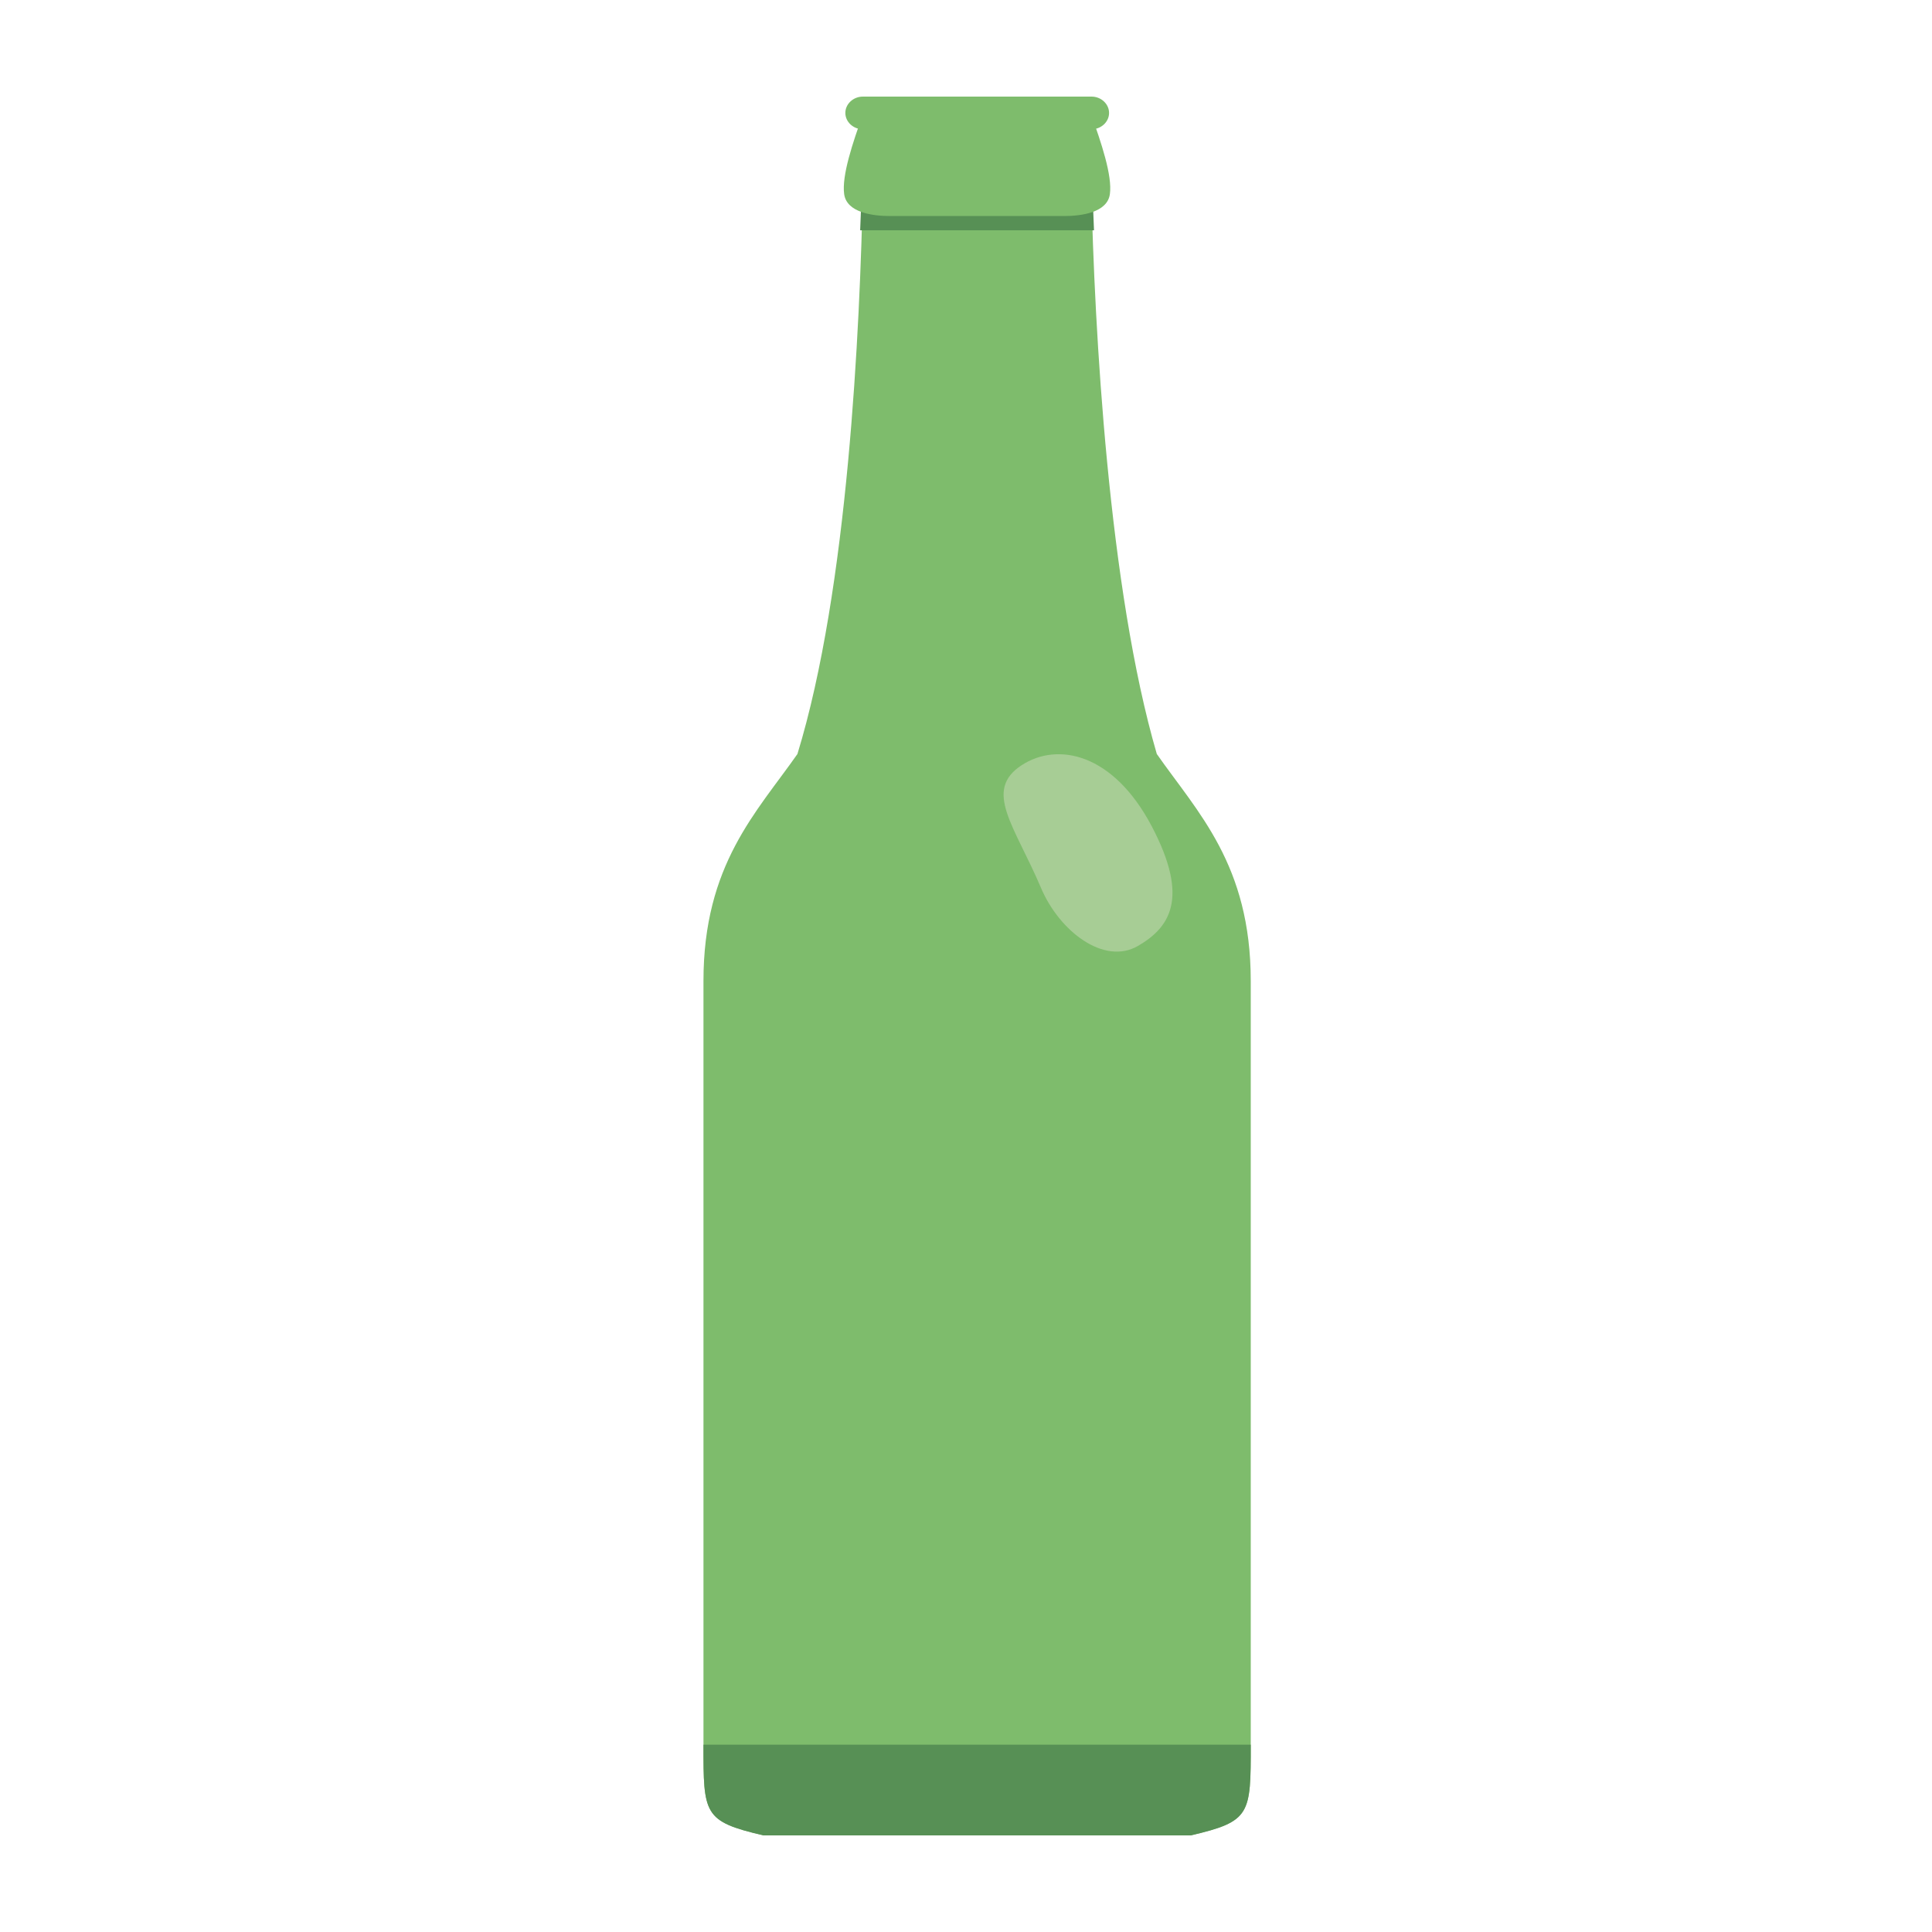
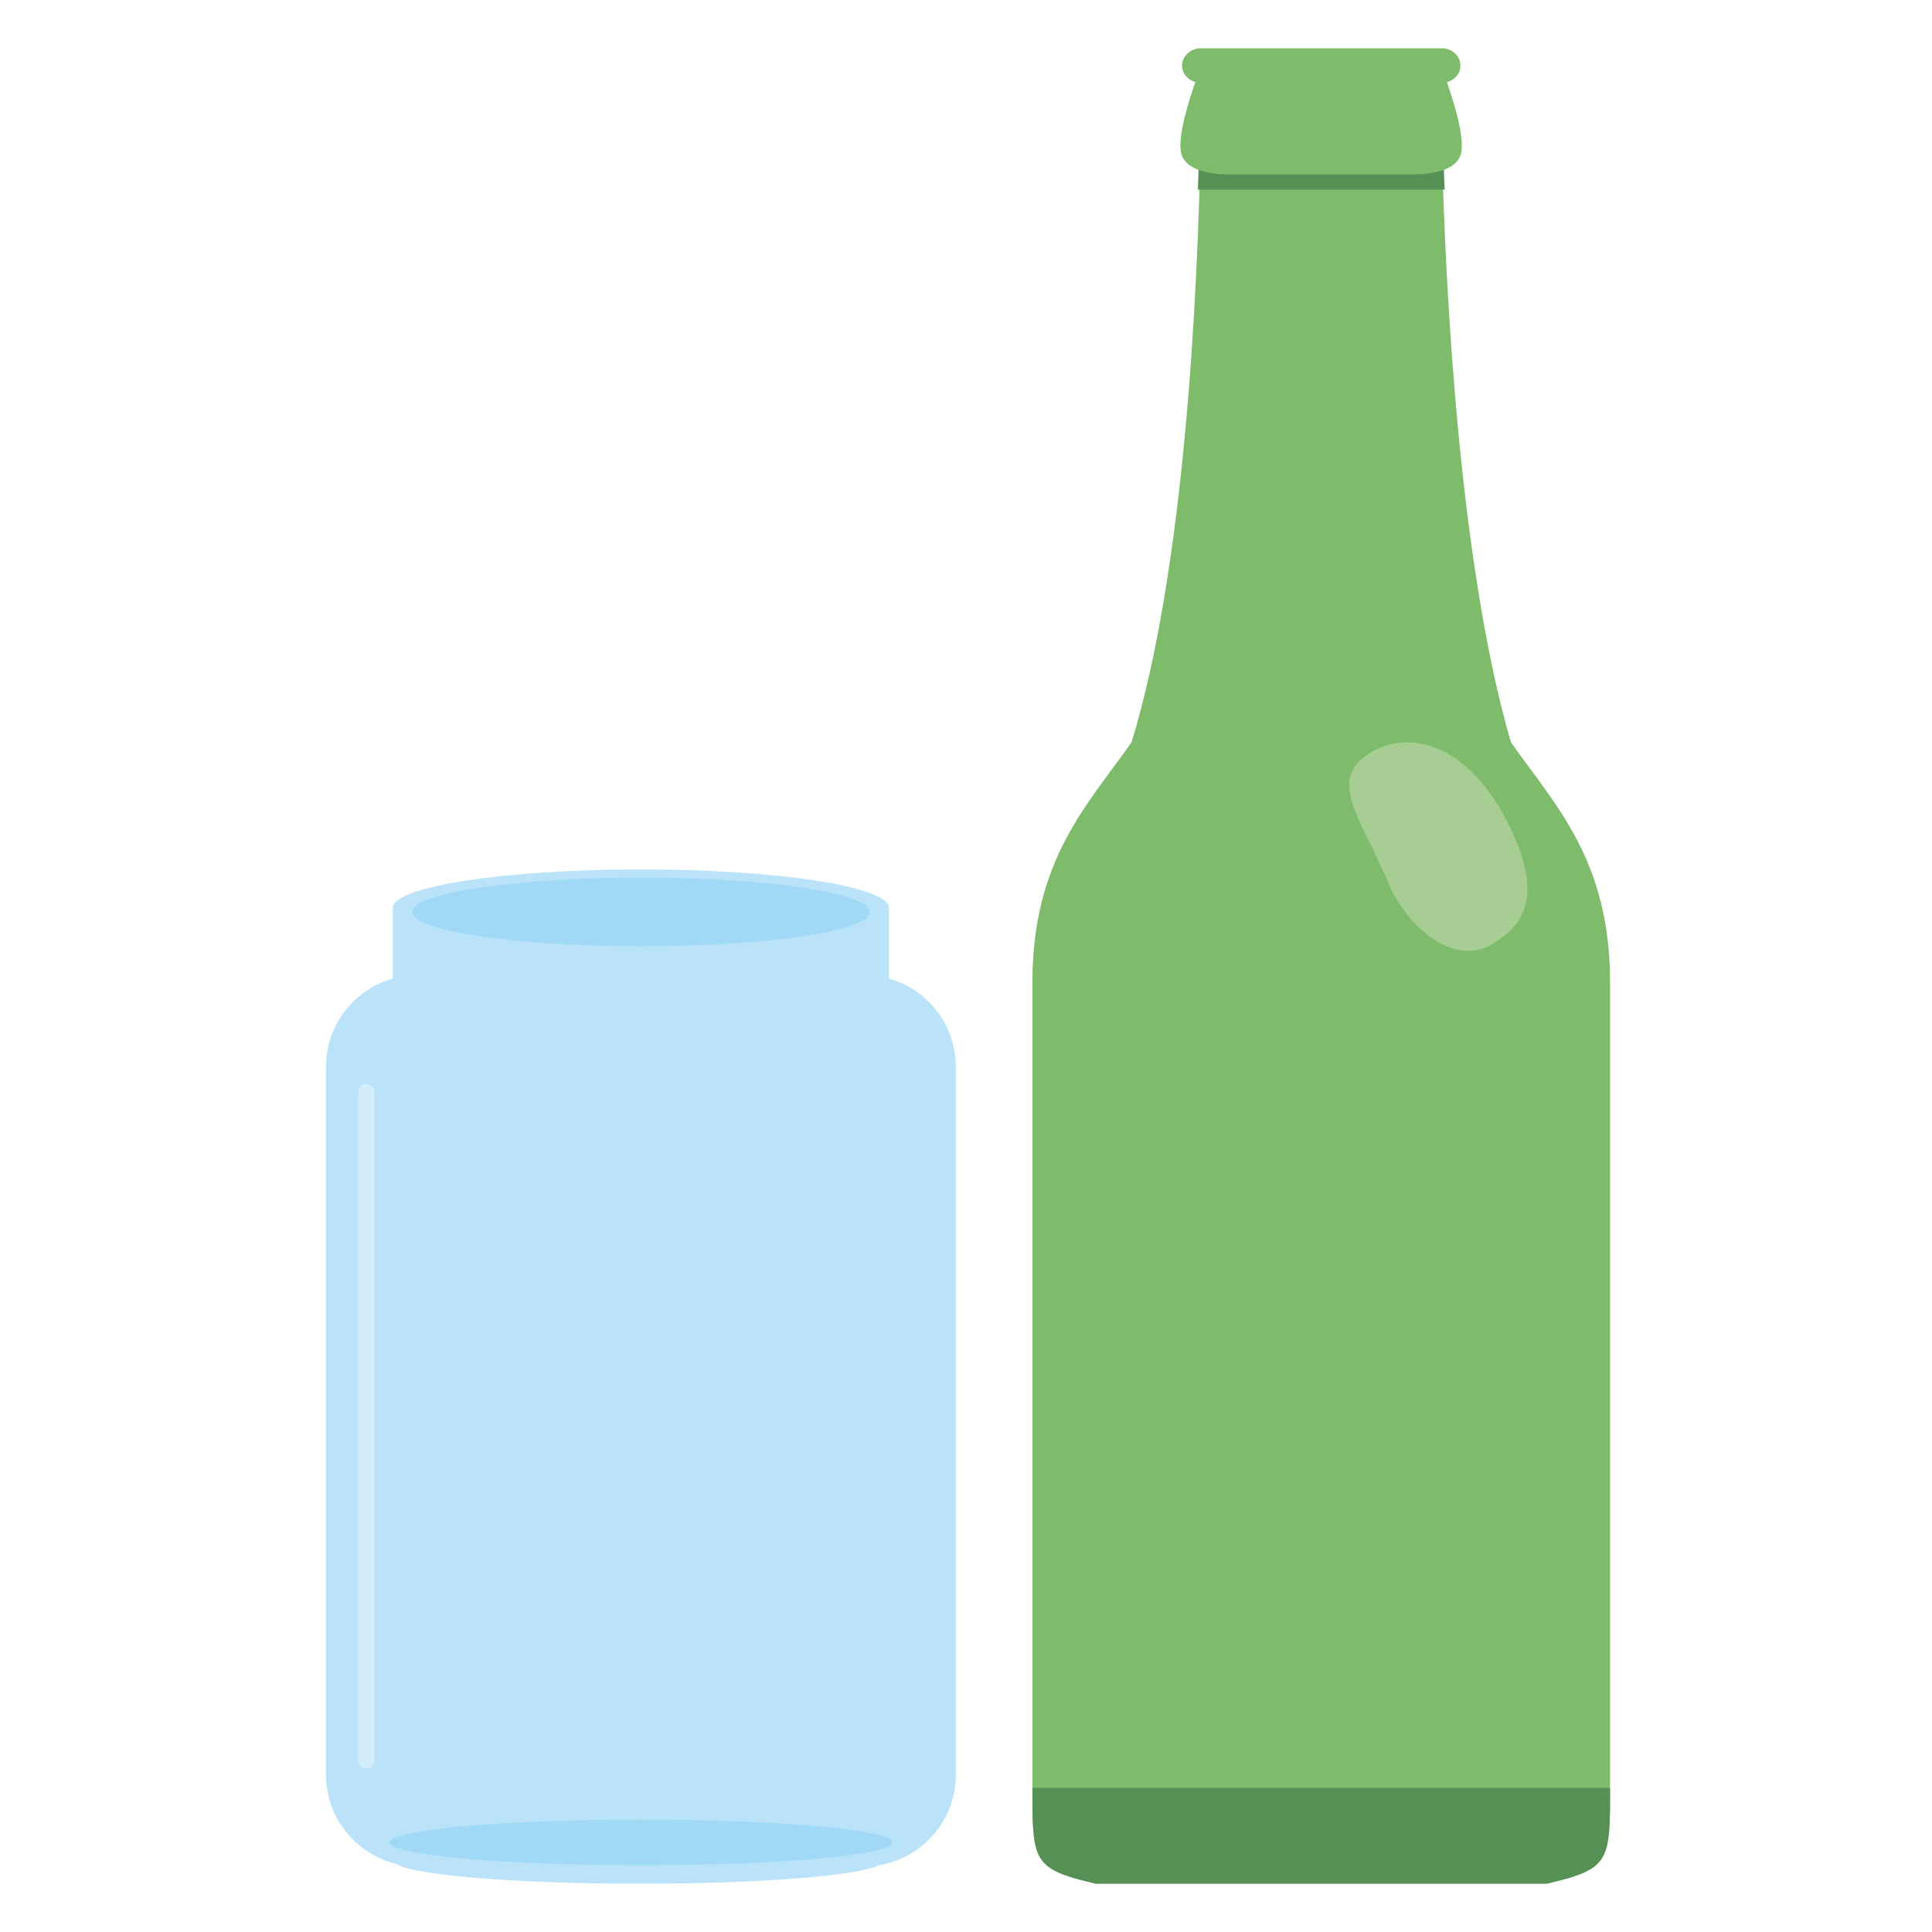
<svg xmlns="http://www.w3.org/2000/svg" width="80" height="80" viewBox="0 0 80 80" fill="none">
-   <path d="M45.186 7.668C45.317 13.693 45.907 24.39 47.901 31.221C49.584 33.633 51.791 35.8 51.791 40.619V72.238C51.791 75.126 51.791 75.415 49.313 75.994H31.608C29.129 75.415 29.129 75.126 29.129 72.238V40.619C29.129 35.8 31.337 33.629 33.02 31.221C35.114 24.386 35.608 13.689 35.734 7.668H45.19H45.186Z" fill="#7EBC6C" />
-   <path d="M51.791 72.244C51.791 75.132 51.791 75.421 49.313 76H31.608C29.129 75.421 29.129 75.132 29.129 72.244H51.796H51.791Z" fill="#579055" />
-   <path d="M45.3 9.537H35.617L35.661 8.449H45.257L45.3 9.537Z" fill="#579055" />
-   <path d="M44.056 8.946C44.778 8.946 45.853 8.803 45.958 8.037C46.063 7.271 45.599 5.907 45.188 4.754H35.724C35.313 5.903 34.85 7.267 34.955 8.037C35.059 8.803 36.135 8.946 36.856 8.946H44.061H44.056Z" fill="#7EBC6C" />
-   <path d="M45.199 5.352H35.73C35.332 5.352 35.004 5.047 35.004 4.676C35.004 4.306 35.332 4 35.73 4H45.199C45.596 4 45.924 4.306 45.924 4.676C45.924 5.047 45.596 5.352 45.199 5.352Z" fill="#7EBC6C" />
-   <path d="M43.109 36.773C43.866 38.557 45.715 39.987 47.123 39.168C48.408 38.418 49.282 37.237 47.691 34.214C46.1 31.192 43.8 30.711 42.305 31.685C40.701 32.732 42.012 34.19 43.109 36.773Z" fill="#A7CD95" />
+   <path d="M59.702 5.874C59.84 12.228 60.462 23.523 62.563 30.732C64.336 33.276 66.669 35.567 66.669 40.654V74.031C66.669 77.082 66.669 77.388 64.051 77.99H45.368C42.75 77.388 42.75 77.082 42.75 74.031V40.654C42.75 35.567 45.083 33.276 46.856 30.732C49.062 23.523 49.59 12.228 49.717 5.874H59.702Z" fill="#7EBC6C" />
+   <path d="M66.669 74.031C66.669 77.082 66.669 77.388 64.051 78H45.368C42.75 77.388 42.75 77.082 42.75 74.031H66.679H66.669Z" fill="#579055" />
+   <path d="M59.818 7.848H49.601L49.643 6.698H59.776L59.818 7.848Z" fill="#579055" />
+   <path d="M58.51 7.225C59.27 7.225 60.399 7.067 60.515 6.265C60.621 5.452 60.135 4.016 59.702 2.792H49.707C49.274 4.006 48.788 5.452 48.894 6.265C49.01 7.067 50.139 7.225 50.91 7.225H58.51Z" fill="#7EBC6C" />
+   <path d="M59.713 3.425H49.717C49.294 3.425 48.946 3.109 48.946 2.718C48.946 2.327 49.294 2 49.717 2H59.713C60.135 2 60.473 2.327 60.473 2.718C60.473 3.109 60.135 3.425 59.713 3.425Z" fill="#7EBC6C" />
+   <path d="M57.506 36.591C58.309 38.48 60.251 39.989 61.739 39.124C63.101 38.332 64.019 37.087 62.341 33.888C60.663 30.701 58.235 30.194 56.662 31.218C54.963 32.326 56.345 33.867 57.506 36.591Z" fill="#A7CD95" />
+   <path d="M36.811 40.519V37.634H16.266V40.519C14.675 40.97 13.5 42.434 13.5 44.162V73.498C13.5 75.285 14.752 76.783 16.42 77.183C17.092 77.643 21.322 78 26.454 78C31.586 78 35.5 77.668 36.402 77.234C38.198 76.936 39.577 75.379 39.577 73.498V44.162C39.577 42.434 38.403 40.97 36.811 40.519Z" fill="#BAE3F9" />
+   <path d="M36.811 37.591C36.811 38.468 32.215 39.183 26.538 39.183C20.862 39.183 16.266 38.468 16.266 37.591C16.266 36.715 20.87 36 26.538 36C32.207 36 36.811 36.715 36.811 37.591Z" fill="#BAE3F9" />
+   <path d="M26.539 39.183C31.773 39.183 36.011 38.545 36.011 37.762C36.011 36.979 31.773 36.341 26.539 36.341C21.305 36.341 17.066 36.979 17.066 37.762C17.066 38.545 21.305 39.183 26.539 39.183Z" fill="#9FD9F6" />
+   <path d="M26.539 77.234C32.292 77.234 36.956 76.809 36.956 76.29C36.956 75.77 32.292 75.345 26.539 75.345C20.785 75.345 16.121 75.77 16.121 76.29C16.121 76.809 20.785 77.234 26.539 77.234Z" fill="#9FD9F6" />
+   <path d="M15.169 73.226C14.982 73.226 14.836 73.073 14.836 72.894V45.226C14.836 45.038 14.99 44.894 15.169 44.894C15.348 44.894 15.501 45.047 15.501 45.226V72.894C15.501 73.081 15.348 73.226 15.169 73.226Z" fill="#D3EDFB" />
</svg>
